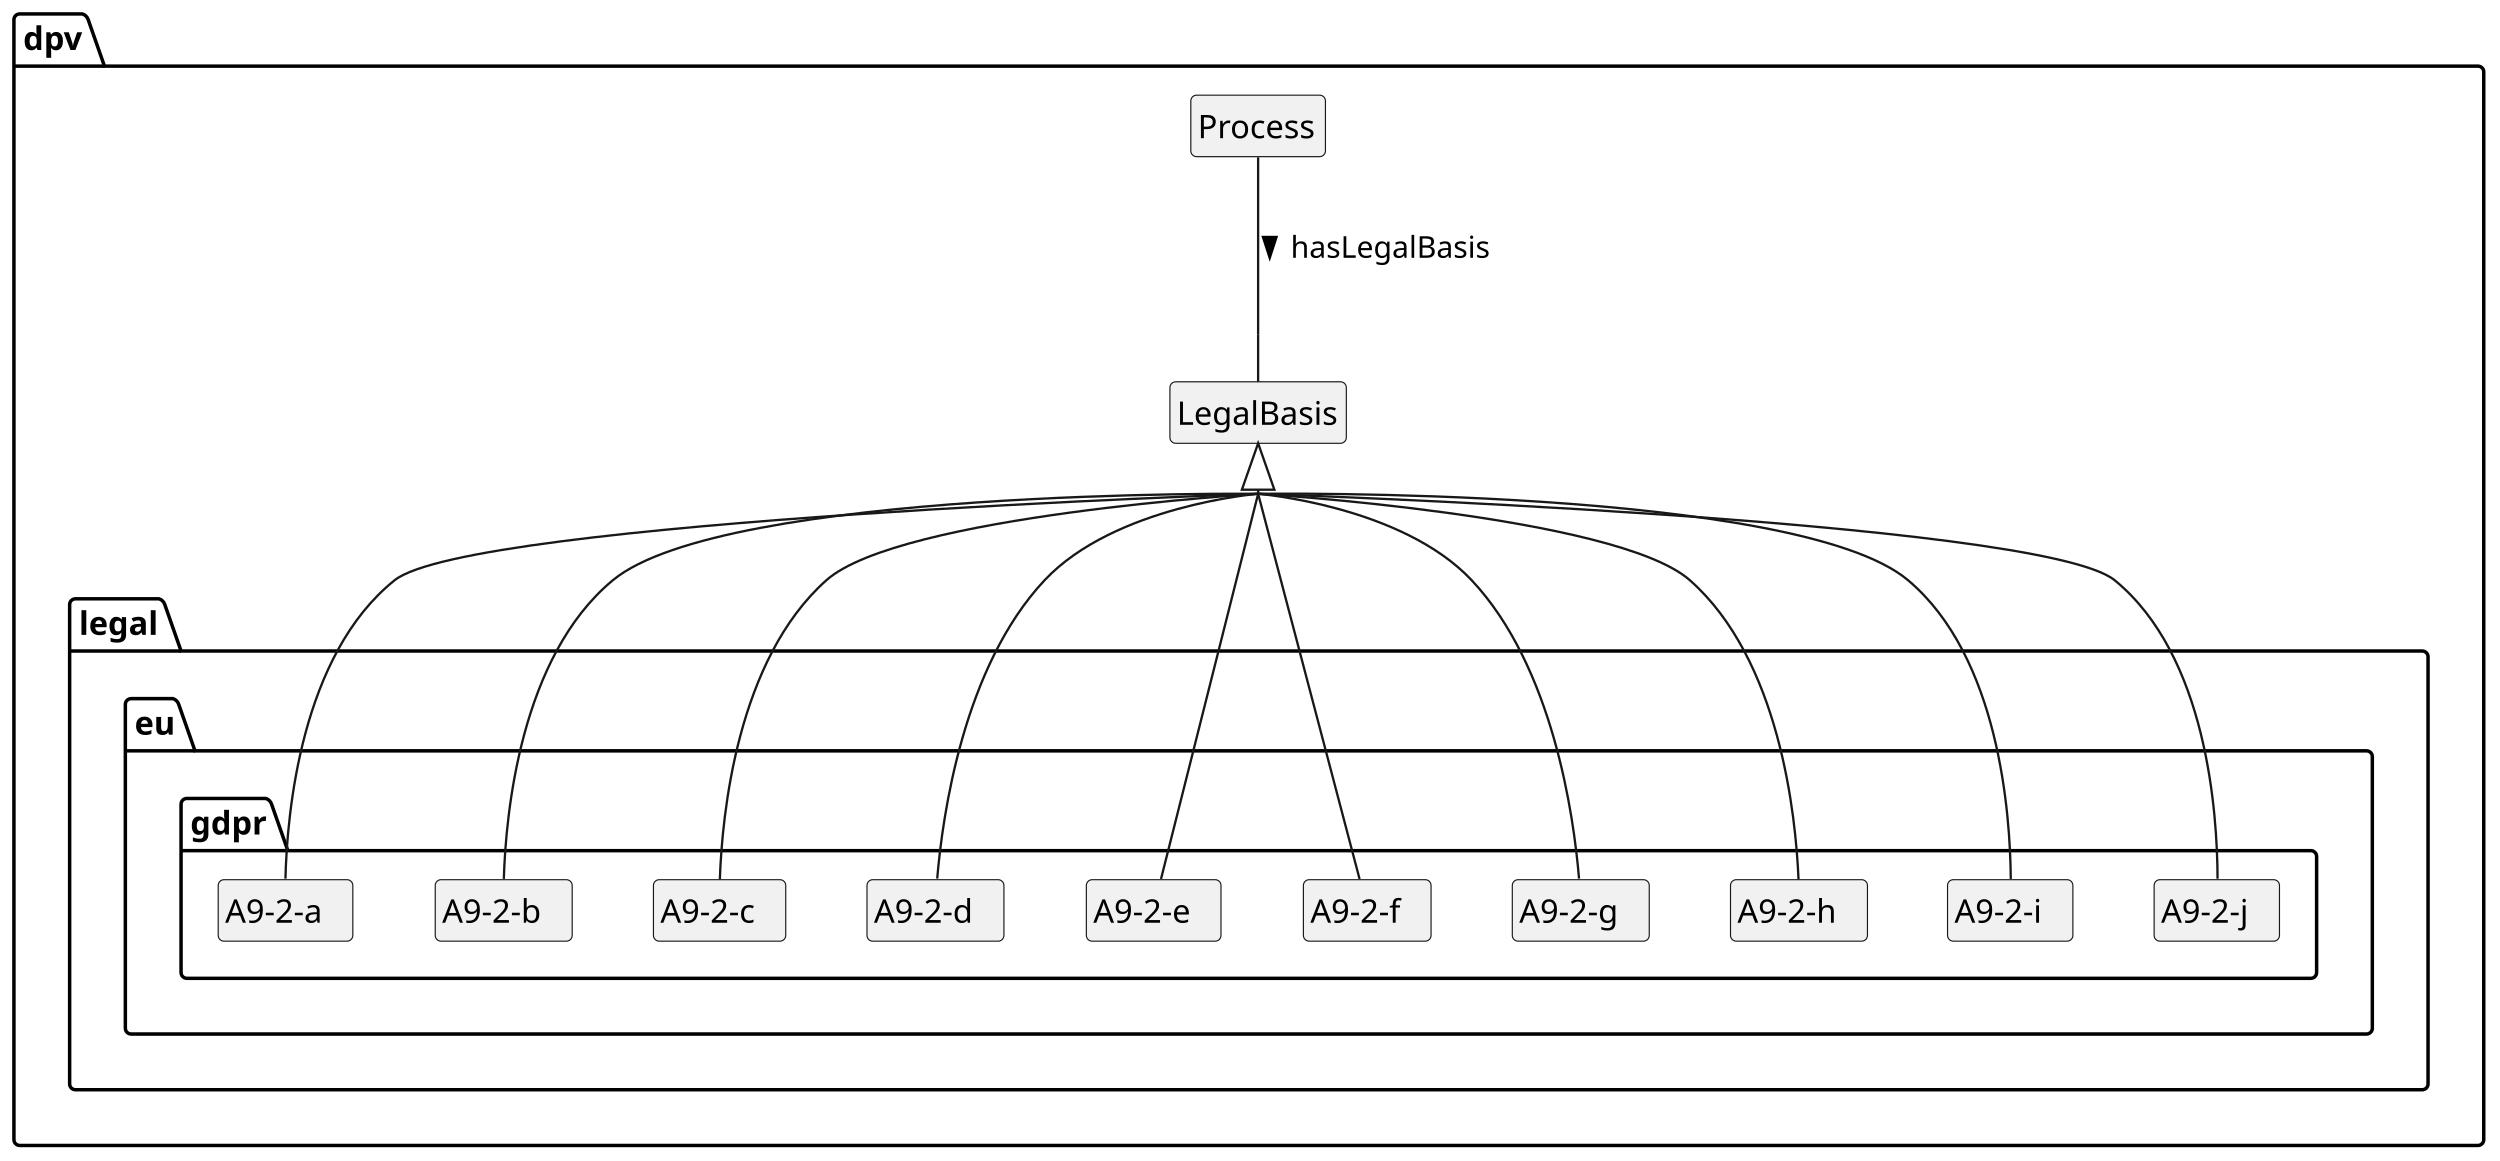
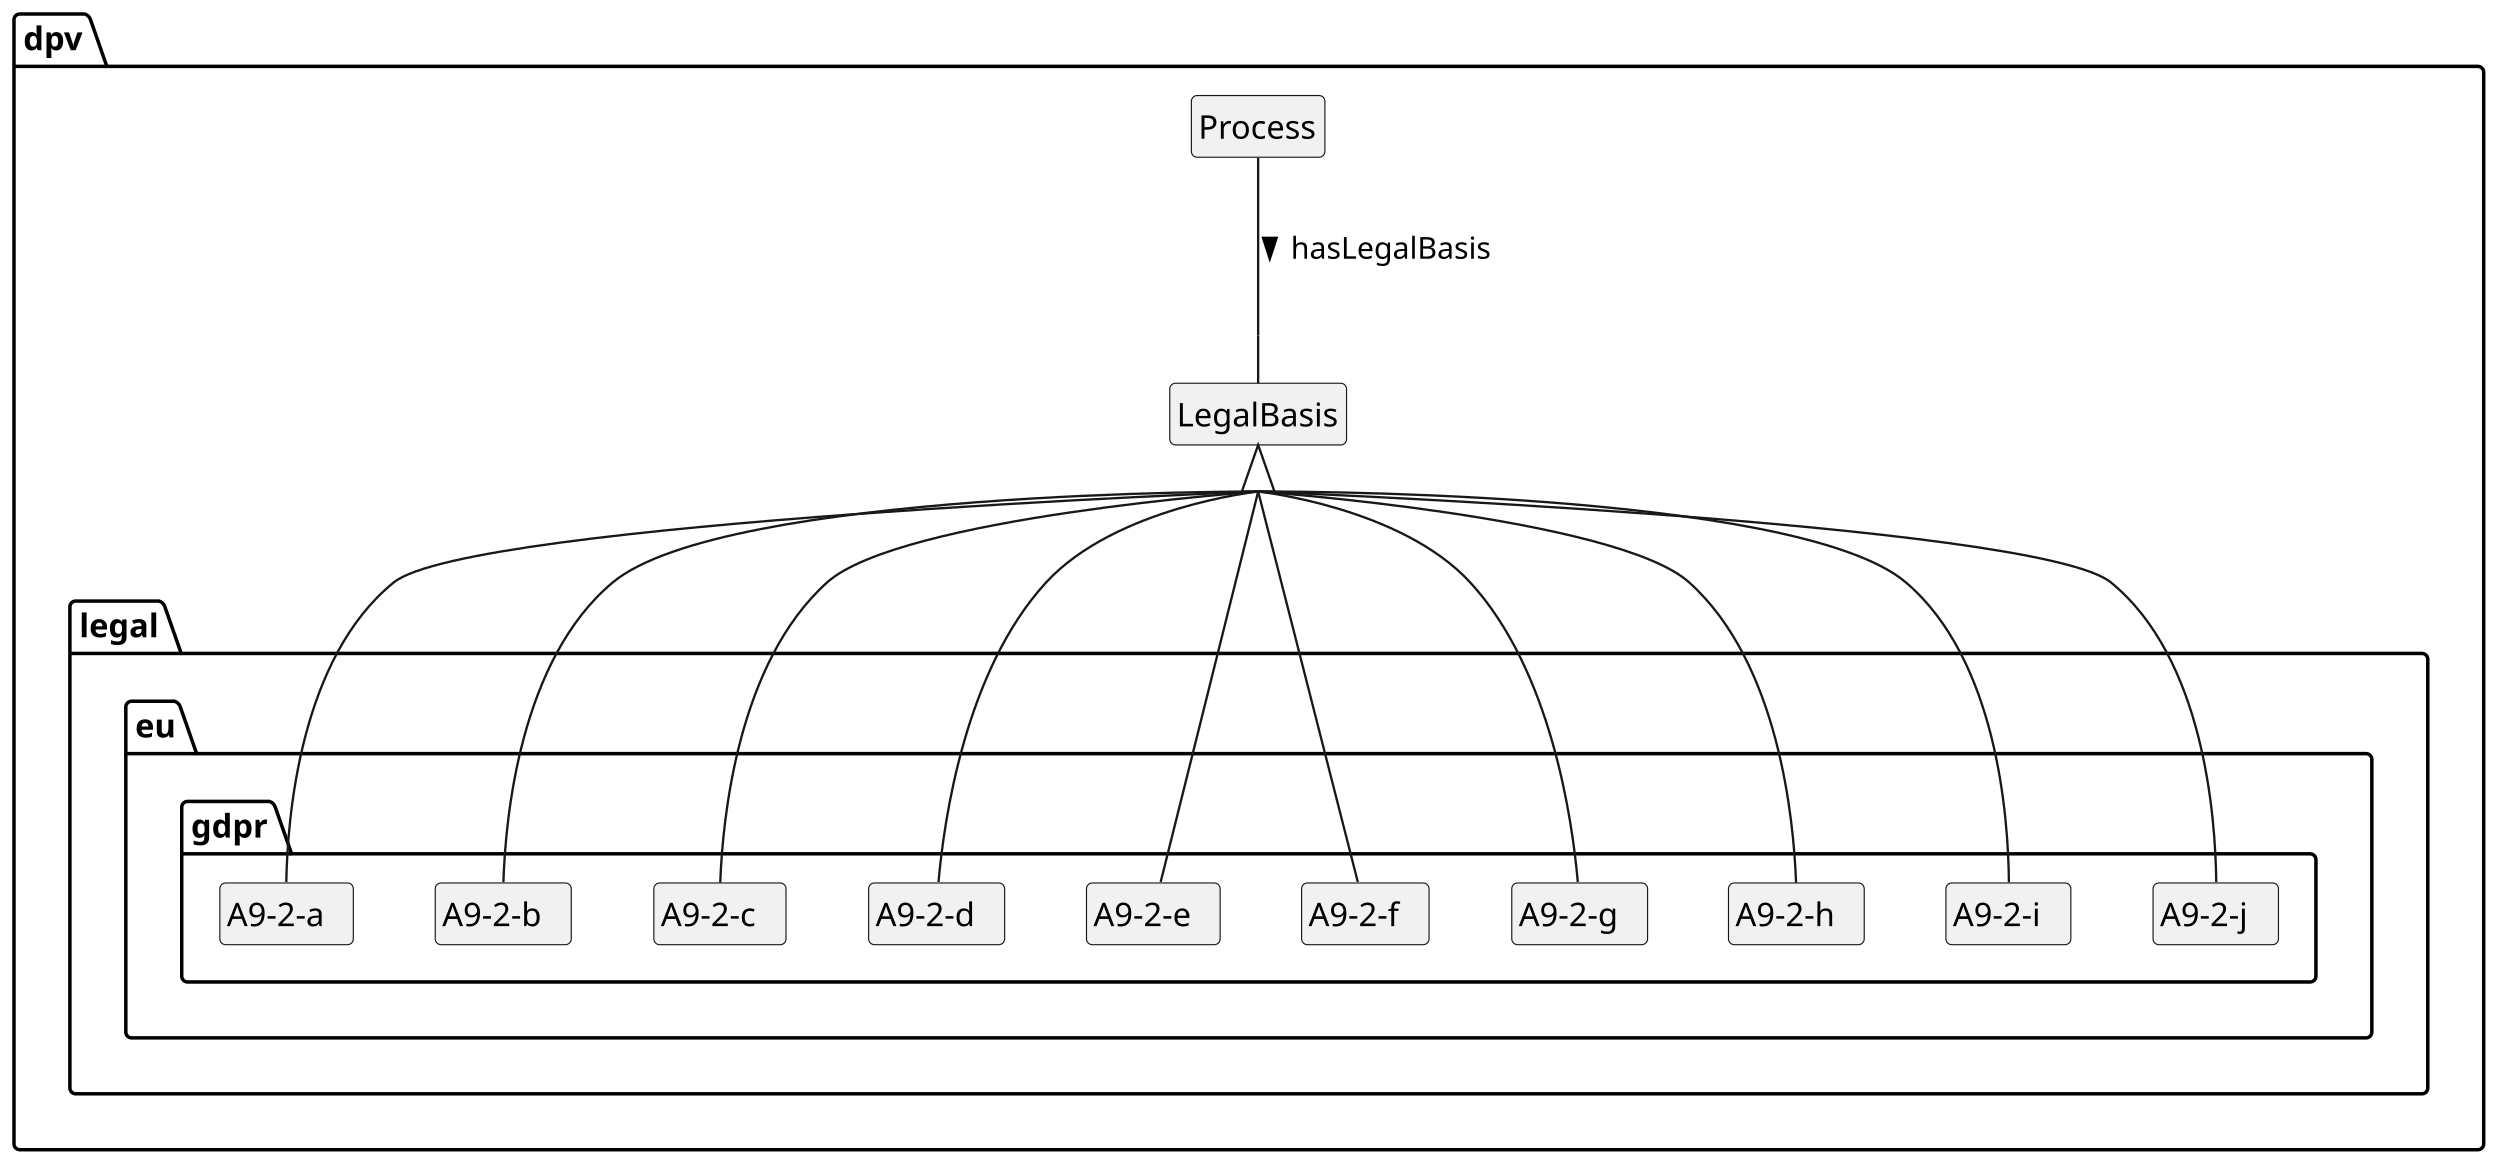
- <svg xmlns="http://www.w3.org/2000/svg" contentStyleType="text/css" height="500px" preserveAspectRatio="none" style="width:1077px;height:500px;background:#FFFFFF;" version="1.1" viewBox="0 0 1077 500" width="1077px" zoomAndPan="magnify">
+ <svg xmlns="http://www.w3.org/2000/svg" contentStyleType="text/css" data-diagram-type="CLASS" height="500px" preserveAspectRatio="none" style="width:1073px;height:500px;background:#FFFFFF;" version="1.1" viewBox="0 0 1073 500" width="1073px" zoomAndPan="magnify">
  <defs />
  <g>
    <g id="cluster_dpv">
-       <path d="M8.5,6 L35.5,6 A3.75,3.75 0 0 1 38,8.5 L45,28.488 L1067.5,28.488 A2.5,2.5 0 0 1 1070,30.988 L1070,490.96 A2.5,2.5 0 0 1 1067.5,493.46 L8.5,493.46 A2.5,2.5 0 0 1 6,490.96 L6,8.5 A2.5,2.5 0 0 1 8.5,6 " fill="none" style="stroke:#000000;stroke-width:1.5;" />
-       <line style="stroke:#000000;stroke-width:1.5;" x1="6" x2="45" y1="28.488" y2="28.488" />
-       <text fill="#000000" font-family="sans-serif" font-size="14" font-weight="bold" lengthAdjust="spacing" textLength="26" x="10" y="21.535">dpv</text>
+       <path d="M8.5,6 L36.358,6 A3.75,3.75 0 0 1 38.858,8.5 L45.858,28.488 L1063.5,28.488 A2.5,2.5 0 0 1 1066,30.988 L1066,490.96 A2.5,2.5 0 0 1 1063.5,493.46 L8.5,493.46 A2.5,2.5 0 0 1 6,490.96 L6,8.5 A2.5,2.5 0 0 1 8.5,6 " fill="transparent" style="stroke:#000000;stroke-width:1.5;" />
+       <line style="stroke:#000000;stroke-width:1.5;" x1="6" x2="45.858" y1="28.488" y2="28.488" />
+       <text fill="#000000" font-family="sans-serif" font-size="14" font-weight="bold" lengthAdjust="spacing" textLength="26.858" x="10" y="21.535">dpv</text>
    </g>
    <g id="cluster_legal">
-       <path d="M32.5,257.97 L68.5,257.97 A3.75,3.75 0 0 1 71,260.47 L78,280.458 L1043.5,280.458 A2.5,2.5 0 0 1 1046,282.958 L1046,466.96 A2.5,2.5 0 0 1 1043.5,469.46 L32.5,469.46 A2.5,2.5 0 0 1 30,466.96 L30,260.47 A2.5,2.5 0 0 1 32.5,257.97 " fill="none" style="stroke:#000000;stroke-width:1.5;" />
-       <line style="stroke:#000000;stroke-width:1.5;" x1="30" x2="78" y1="280.458" y2="280.458" />
-       <text fill="#000000" font-family="sans-serif" font-size="14" font-weight="bold" lengthAdjust="spacing" textLength="35" x="34" y="273.505">legal</text>
+       <path d="M32.5,257.97 L68.274,257.97 A3.75,3.75 0 0 1 70.774,260.47 L77.774,280.458 L1039.5,280.458 A2.5,2.5 0 0 1 1042,282.958 L1042,466.96 A2.5,2.5 0 0 1 1039.5,469.46 L32.5,469.46 A2.5,2.5 0 0 1 30,466.96 L30,260.47 A2.5,2.5 0 0 1 32.5,257.97 " fill="transparent" style="stroke:#000000;stroke-width:1.5;" />
+       <line style="stroke:#000000;stroke-width:1.5;" x1="30" x2="77.774" y1="280.458" y2="280.458" />
+       <text fill="#000000" font-family="sans-serif" font-size="14" font-weight="bold" lengthAdjust="spacing" textLength="34.774" x="34" y="273.505">legal</text>
    </g>
    <g id="cluster_eu">
-       <path d="M56.5,300.97 L74.5,300.97 A3.75,3.75 0 0 1 77,303.47 L84,323.458 L1019.5,323.458 A2.5,2.5 0 0 1 1022,325.958 L1022,442.96 A2.5,2.5 0 0 1 1019.5,445.46 L56.5,445.46 A2.5,2.5 0 0 1 54,442.96 L54,303.47 A2.5,2.5 0 0 1 56.5,300.97 " fill="none" style="stroke:#000000;stroke-width:1.5;" />
-       <line style="stroke:#000000;stroke-width:1.5;" x1="54" x2="84" y1="323.458" y2="323.458" />
-       <text fill="#000000" font-family="sans-serif" font-size="14" font-weight="bold" lengthAdjust="spacing" textLength="17" x="58" y="316.505">eu</text>
+       <path d="M56.5,300.97 L74.897,300.97 A3.75,3.75 0 0 1 77.397,303.47 L84.397,323.458 L1015.5,323.458 A2.5,2.5 0 0 1 1018,325.958 L1018,442.96 A2.5,2.5 0 0 1 1015.5,445.46 L56.5,445.46 A2.5,2.5 0 0 1 54,442.96 L54,303.47 A2.5,2.5 0 0 1 56.5,300.97 " fill="transparent" style="stroke:#000000;stroke-width:1.5;" />
+       <line style="stroke:#000000;stroke-width:1.5;" x1="54" x2="84.397" y1="323.458" y2="323.458" />
+       <text fill="#000000" font-family="sans-serif" font-size="14" font-weight="bold" lengthAdjust="spacing" textLength="17.398" x="58" y="316.505">eu</text>
    </g>
    <g id="cluster_gdpr">
-       <path d="M80.5,343.97 L114.5,343.97 A3.75,3.75 0 0 1 117,346.47 L124,366.458 L995.5,366.458 A2.5,2.5 0 0 1 998,368.958 L998,418.96 A2.5,2.5 0 0 1 995.5,421.46 L80.5,421.46 A2.5,2.5 0 0 1 78,418.96 L78,346.47 A2.5,2.5 0 0 1 80.5,343.97 " fill="none" style="stroke:#000000;stroke-width:1.5;" />
-       <line style="stroke:#000000;stroke-width:1.5;" x1="78" x2="124" y1="366.458" y2="366.458" />
-       <text fill="#000000" font-family="sans-serif" font-size="14" font-weight="bold" lengthAdjust="spacing" textLength="33" x="82" y="359.505">gdpr</text>
+       <path d="M80.5,343.97 L115.652,343.97 A3.75,3.75 0 0 1 118.152,346.47 L125.152,366.458 L991.5,366.458 A2.5,2.5 0 0 1 994,368.958 L994,418.96 A2.5,2.5 0 0 1 991.5,421.46 L80.5,421.46 A2.5,2.5 0 0 1 78,418.96 L78,346.47 A2.5,2.5 0 0 1 80.5,343.97 " fill="transparent" style="stroke:#000000;stroke-width:1.5;" />
+       <line style="stroke:#000000;stroke-width:1.5;" x1="78" x2="125.152" y1="366.458" y2="366.458" />
+       <text fill="#000000" font-family="sans-serif" font-size="14" font-weight="bold" lengthAdjust="spacing" textLength="34.152" x="82" y="359.505">gdpr</text>
    </g>
    <g id="elem_Process">
-       <rect codeLine="5" fill="#F1F1F1" height="26.488" id="Process" rx="2.5" ry="2.5" style="stroke:#181818;stroke-width:0.5;" width="58" x="513" y="41" />
-       <text fill="#000000" font-family="sans-serif" font-size="14" lengthAdjust="spacing" textLength="52" x="516" y="59.535">Process</text>
+       <rect codeLine="5" fill="#F1F1F1" height="26.488" id="Process" rx="2.5" ry="2.5" style="stroke:#181818;stroke-width:0.5;" width="57.31" x="511.34" y="41" />
+       <text fill="#000000" font-family="sans-serif" font-size="14" lengthAdjust="spacing" textLength="51.31" x="514.34" y="59.535">Process</text>
    </g>
    <g id="elem_LegalBasis">
-       <rect codeLine="6" fill="#F1F1F1" height="26.488" id="LegalBasis" rx="2.5" ry="2.5" style="stroke:#181818;stroke-width:0.5;" width="76" x="504" y="164.48" />
-       <text fill="#000000" font-family="sans-serif" font-size="14" lengthAdjust="spacing" textLength="70" x="507" y="183.015">LegalBasis</text>
+       <rect codeLine="6" fill="#F1F1F1" height="26.488" id="LegalBasis" rx="2.5" ry="2.5" style="stroke:#181818;stroke-width:0.5;" width="75.877" x="502.06" y="164.48" />
+       <text fill="#000000" font-family="sans-serif" font-size="14" lengthAdjust="spacing" textLength="69.877" x="505.06" y="183.015">LegalBasis</text>
    </g>
-     <polygon fill="none" points="542,190.968,549,210.968,535,210.968" style="stroke:#181818;stroke-width:1.0;" />
-     <line style="stroke:#181818;stroke-width:1.0;" x1="542" x2="542" y1="210.968" y2="212.73" />
-     <line style="stroke:#181818;stroke-width:1.0;" x1="542" x2="542" y1="164.48" y2="143.99" />
+     <polygon fill="transparent" points="539.999,190.968,547,210.968,533,210.969" style="stroke:#181818;stroke-width:1;" />
+     <line style="stroke:#181818;stroke-width:1;" x1="540" x2="540" y1="210.968" y2="210.97" />
+     <line style="stroke:#181818;stroke-width:1;" x1="539.999" x2="540" y1="164.48" y2="143.99" />
    <g id="elem_A9_2_a">
-       <rect codeLine="9" fill="#F1F1F1" height="26.488" id="A9_2_a" rx="2.5" ry="2.5" style="stroke:#181818;stroke-width:0.5;" width="58" x="94" y="378.97" />
-       <text fill="#000000" font-family="sans-serif" font-size="14" lengthAdjust="spacing" textLength="52" x="97" y="397.505">A9-2-a</text>
+       <rect codeLine="9" fill="#F1F1F1" height="26.488" id="A9_2_a" rx="2.5" ry="2.5" style="stroke:#181818;stroke-width:0.5;" width="57.297" x="94.35" y="378.97" />
+       <text fill="#000000" font-family="sans-serif" font-size="14" lengthAdjust="spacing" textLength="51.297" x="97.35" y="397.505">A9-2-a</text>
    </g>
    <g id="elem_A9_2_b">
-       <rect codeLine="10" fill="#F1F1F1" height="26.488" id="A9_2_b" rx="2.5" ry="2.5" style="stroke:#181818;stroke-width:0.5;" width="59" x="187.5" y="378.97" />
-       <text fill="#000000" font-family="sans-serif" font-size="14" lengthAdjust="spacing" textLength="53" x="190.5" y="397.505">A9-2-b</text>
+       <rect codeLine="10" fill="#F1F1F1" height="26.488" id="A9_2_b" rx="2.5" ry="2.5" style="stroke:#181818;stroke-width:0.5;" width="58.377" x="186.81" y="378.97" />
+       <text fill="#000000" font-family="sans-serif" font-size="14" lengthAdjust="spacing" textLength="52.377" x="189.81" y="397.505">A9-2-b</text>
    </g>
    <g id="elem_A9_2_c">
-       <rect codeLine="11" fill="#F1F1F1" height="26.488" id="A9_2_c" rx="2.5" ry="2.5" style="stroke:#181818;stroke-width:0.5;" width="57" x="281.5" y="378.97" />
-       <text fill="#000000" font-family="sans-serif" font-size="14" lengthAdjust="spacing" textLength="51" x="284.5" y="397.505">A9-2-c</text>
+       <rect codeLine="11" fill="#F1F1F1" height="26.488" id="A9_2_c" rx="2.5" ry="2.5" style="stroke:#181818;stroke-width:0.5;" width="56.736" x="280.63" y="378.97" />
+       <text fill="#000000" font-family="sans-serif" font-size="14" lengthAdjust="spacing" textLength="50.736" x="283.63" y="397.505">A9-2-c</text>
    </g>
    <g id="elem_A9_2_d">
-       <rect codeLine="12" fill="#F1F1F1" height="26.488" id="A9_2_d" rx="2.5" ry="2.5" style="stroke:#181818;stroke-width:0.5;" width="59" x="373.5" y="378.97" />
-       <text fill="#000000" font-family="sans-serif" font-size="14" lengthAdjust="spacing" textLength="53" x="376.5" y="397.505">A9-2-d</text>
+       <rect codeLine="12" fill="#F1F1F1" height="26.488" id="A9_2_d" rx="2.5" ry="2.5" style="stroke:#181818;stroke-width:0.5;" width="58.377" x="372.81" y="378.97" />
+       <text fill="#000000" font-family="sans-serif" font-size="14" lengthAdjust="spacing" textLength="52.377" x="375.81" y="397.505">A9-2-d</text>
    </g>
    <g id="elem_A9_2_e">
-       <rect codeLine="13" fill="#F1F1F1" height="26.488" id="A9_2_e" rx="2.5" ry="2.5" style="stroke:#181818;stroke-width:0.5;" width="58" x="468" y="378.97" />
-       <text fill="#000000" font-family="sans-serif" font-size="14" lengthAdjust="spacing" textLength="52" x="471" y="397.505">A9-2-e</text>
+       <rect codeLine="13" fill="#F1F1F1" height="26.488" id="A9_2_e" rx="2.5" ry="2.5" style="stroke:#181818;stroke-width:0.5;" width="57.365" x="466.32" y="378.97" />
+       <text fill="#000000" font-family="sans-serif" font-size="14" lengthAdjust="spacing" textLength="51.365" x="469.32" y="397.505">A9-2-e</text>
    </g>
    <g id="elem_A9_2_f">
-       <rect codeLine="14" fill="#F1F1F1" height="26.488" id="A9_2_f" rx="2.5" ry="2.5" style="stroke:#181818;stroke-width:0.5;" width="55" x="561.5" y="378.97" />
-       <text fill="#000000" font-family="sans-serif" font-size="14" lengthAdjust="spacing" textLength="49" x="564.5" y="397.505">A9-2-f</text>
+       <rect codeLine="14" fill="#F1F1F1" height="26.488" id="A9_2_f" rx="2.5" ry="2.5" style="stroke:#181818;stroke-width:0.5;" width="54.713" x="558.64" y="378.97" />
+       <text fill="#000000" font-family="sans-serif" font-size="14" lengthAdjust="spacing" textLength="48.713" x="561.64" y="397.505">A9-2-f</text>
    </g>
    <g id="elem_A9_2_g">
-       <rect codeLine="15" fill="#F1F1F1" height="26.488" id="A9_2_g" rx="2.5" ry="2.5" style="stroke:#181818;stroke-width:0.5;" width="59" x="651.5" y="378.97" />
-       <text fill="#000000" font-family="sans-serif" font-size="14" lengthAdjust="spacing" textLength="53" x="654.5" y="397.505">A9-2-g</text>
+       <rect codeLine="15" fill="#F1F1F1" height="26.488" id="A9_2_g" rx="2.5" ry="2.5" style="stroke:#181818;stroke-width:0.5;" width="58.295" x="648.85" y="378.97" />
+       <text fill="#000000" font-family="sans-serif" font-size="14" lengthAdjust="spacing" textLength="52.295" x="651.85" y="397.505">A9-2-g</text>
    </g>
    <g id="elem_A9_2_h">
-       <rect codeLine="16" fill="#F1F1F1" height="26.488" id="A9_2_h" rx="2.5" ry="2.5" style="stroke:#181818;stroke-width:0.5;" width="59" x="745.5" y="378.97" />
-       <text fill="#000000" font-family="sans-serif" font-size="14" lengthAdjust="spacing" textLength="53" x="748.5" y="397.505">A9-2-h</text>
+       <rect codeLine="16" fill="#F1F1F1" height="26.488" id="A9_2_h" rx="2.5" ry="2.5" style="stroke:#181818;stroke-width:0.5;" width="58.254" x="741.87" y="378.97" />
+       <text fill="#000000" font-family="sans-serif" font-size="14" lengthAdjust="spacing" textLength="52.254" x="744.87" y="397.505">A9-2-h</text>
    </g>
    <g id="elem_A9_2_i">
-       <rect codeLine="17" fill="#F1F1F1" height="26.488" id="A9_2_i" rx="2.5" ry="2.5" style="stroke:#181818;stroke-width:0.5;" width="54" x="839" y="378.97" />
-       <text fill="#000000" font-family="sans-serif" font-size="14" lengthAdjust="spacing" textLength="48" x="842" y="397.505">A9-2-i</text>
+       <rect codeLine="17" fill="#F1F1F1" height="26.488" id="A9_2_i" rx="2.5" ry="2.5" style="stroke:#181818;stroke-width:0.5;" width="53.612" x="835.19" y="378.97" />
+       <text fill="#000000" font-family="sans-serif" font-size="14" lengthAdjust="spacing" textLength="47.612" x="838.19" y="397.505">A9-2-i</text>
    </g>
    <g id="elem_A9_2_j">
-       <rect codeLine="18" fill="#F1F1F1" height="26.488" id="A9_2_j" rx="2.5" ry="2.5" style="stroke:#181818;stroke-width:0.5;" width="54" x="928" y="378.97" />
-       <text fill="#000000" font-family="sans-serif" font-size="14" lengthAdjust="spacing" textLength="48" x="931" y="397.505">A9-2-j</text>
+       <rect codeLine="18" fill="#F1F1F1" height="26.488" id="A9_2_j" rx="2.5" ry="2.5" style="stroke:#181818;stroke-width:0.5;" width="53.824" x="924.09" y="378.97" />
+       <text fill="#000000" font-family="sans-serif" font-size="14" lengthAdjust="spacing" textLength="47.824" x="927.09" y="397.505">A9-2-j</text>
    </g>
    <g id="link_Process_LegalBasis">
-       <path codeLine="21" d="M542,67.78 C542,85.61 542,118.88 542,143.99 " fill="none" id="Process-LegalBasis" style="stroke:#181818;stroke-width:1.0;" />
-       <polygon fill="#000000" points="547,111.135,549.939,102.09,544.061,102.09,547,111.135" style="stroke:#000000;stroke-width:1.0;" />
-       <text fill="#000000" font-family="sans-serif" font-size="13" lengthAdjust="spacing" textLength="87" x="556" y="111.048">hasLegalBasis</text>
+       <path codeLine="21" d="M540,67.78 C540,85.61 540,118.88 540,143.99 " fill="transparent" id="Process-LegalBasis" style="stroke:#181818;stroke-width:1;" />
+       <polygon fill="#000000" points="545,111.135,547.939,102.09,542.061,102.09,545,111.135" style="stroke:#000000;stroke-width:1;" />
+       <text fill="#000000" font-family="sans-serif" font-size="13" lengthAdjust="spacing" textLength="86.76" x="554" y="111.048">hasLegalBasis</text>
    </g>
    <g id="link_LegalBasis_A9_2_a">
-       <path codeLine="23" d="M542,212.73 C542,212.73 202.44,224.02 170,249.97 C129.64,282.26 123.65,350.31 122.97,378.53 " fill="none" id="LegalBasis-backto-A9_2_a" style="stroke:#181818;stroke-width:1.0;" />
+       <path codeLine="23" d="M540,210.97 C540,210.97 201.22,223.9 169,249.97 C128.91,282.42 123.38,350.38 122.88,378.55 " fill="transparent" id="LegalBasis-backto-A9_2_a" style="stroke:#181818;stroke-width:1;" />
    </g>
    <g id="link_LegalBasis_A9_2_b">
-       <path codeLine="24" d="M542,212.73 C542,212.73 312.02,210.23 264,249.97 C224.18,282.93 217.89,350.6 217.05,378.63 " fill="none" id="LegalBasis-backto-A9_2_b" style="stroke:#181818;stroke-width:1.0;" />
+       <path codeLine="24" d="M540,210.97 C540,210.97 310.76,210.18 263,249.97 C223.29,283.06 216.94,350.66 216.06,378.65 " fill="transparent" id="LegalBasis-backto-A9_2_b" style="stroke:#181818;stroke-width:1;" />
    </g>
    <g id="link_LegalBasis_A9_2_c">
-       <path codeLine="25" d="M542,212.73 C542,212.73 387.5,221.96 356,249.97 C317.45,284.24 311.06,351.17 310.11,378.82 " fill="none" id="LegalBasis-backto-A9_2_c" style="stroke:#181818;stroke-width:1.0;" />
+       <path codeLine="25" d="M540,210.97 C540,210.97 386.26,221.9 355,249.97 C316.63,284.44 310.14,351.26 309.13,378.84 " fill="transparent" id="LegalBasis-backto-A9_2_c" style="stroke:#181818;stroke-width:1;" />
    </g>
    <g id="link_LegalBasis_A9_2_d">
-       <path codeLine="26" d="M542,212.73 C542,212.73 480.19,217.81 450,249.97 C414.98,287.28 406.02,351.37 403.75,378.5 " fill="none" id="LegalBasis-backto-A9_2_d" style="stroke:#181818;stroke-width:1.0;" />
+       <path codeLine="26" d="M540,210.97 C540,210.97 478.79,217.58 449,249.97 C414.36,287.64 405.19,351.53 402.81,378.55 " fill="transparent" id="LegalBasis-backto-A9_2_d" style="stroke:#181818;stroke-width:1;" />
    </g>
    <g id="link_LegalBasis_A9_2_e">
-       <path codeLine="27" d="M542,212.73 C542,212.73 510.41,338.04 500.16,378.66 " fill="none" id="LegalBasis-backto-A9_2_e" style="stroke:#181818;stroke-width:1.0;" />
+       <path codeLine="27" d="M540,210.97 C540,210.97 508.41,337.51 498.16,378.54 " fill="transparent" id="LegalBasis-backto-A9_2_e" style="stroke:#181818;stroke-width:1;" />
    </g>
    <g id="link_LegalBasis_A9_2_f">
-       <path codeLine="28" d="M542,212.73 C542,212.73 575,338.04 585.7,378.66 " fill="none" id="LegalBasis-backto-A9_2_f" style="stroke:#181818;stroke-width:1.0;" />
+       <path codeLine="28" d="M540,210.97 C540,210.97 572.29,337.51 582.77,378.54 " fill="transparent" id="LegalBasis-backto-A9_2_f" style="stroke:#181818;stroke-width:1;" />
    </g>
    <g id="link_LegalBasis_A9_2_g">
-       <path codeLine="29" d="M542,212.73 C542,212.73 603.81,217.81 634,249.97 C669.02,287.28 677.98,351.37 680.25,378.5 " fill="none" id="LegalBasis-backto-A9_2_g" style="stroke:#181818;stroke-width:1.0;" />
+       <path codeLine="29" d="M540,210.97 C540,210.97 601.21,217.58 631,249.97 C665.64,287.64 674.81,351.53 677.19,378.55 " fill="transparent" id="LegalBasis-backto-A9_2_g" style="stroke:#181818;stroke-width:1;" />
    </g>
    <g id="link_LegalBasis_A9_2_h">
-       <path codeLine="30" d="M542,212.73 C542,212.73 696.41,222.06 728,249.97 C766.74,284.19 773.63,351.15 774.8,378.81 " fill="none" id="LegalBasis-backto-A9_2_h" style="stroke:#181818;stroke-width:1.0;" />
+       <path codeLine="30" d="M540,210.97 C540,210.97 693.74,221.9 725,249.97 C763.37,284.44 769.86,351.26 770.87,378.84 " fill="transparent" id="LegalBasis-backto-A9_2_h" style="stroke:#181818;stroke-width:1;" />
    </g>
    <g id="link_LegalBasis_A9_2_i">
-       <path codeLine="31" d="M542,212.73 C542,212.73 774.01,209.51 822,249.97 C861.27,283.08 866.04,350.67 866.24,378.65 " fill="none" id="LegalBasis-backto-A9_2_i" style="stroke:#181818;stroke-width:1.0;" />
+       <path codeLine="31" d="M540,210.97 C540,210.97 770.45,209.59 818,249.97 C857.15,283.22 861.98,350.73 862.23,378.67 " fill="transparent" id="LegalBasis-backto-A9_2_i" style="stroke:#181818;stroke-width:1;" />
    </g>
    <g id="link_LegalBasis_A9_2_j">
-       <path codeLine="32" d="M542,212.73 C542,212.73 879.08,223.91 911,249.97 C950.79,282.46 955.26,350.39 955.32,378.56 " fill="none" id="LegalBasis-backto-A9_2_j" style="stroke:#181818;stroke-width:1.0;" />
+       <path codeLine="32" d="M540,210.97 C540,210.97 874.31,224.12 906,249.97 C945.88,282.51 950.92,350.41 951.21,378.57 " fill="transparent" id="LegalBasis-backto-A9_2_j" style="stroke:#181818;stroke-width:1;" />
    </g>
  </g>
</svg>
